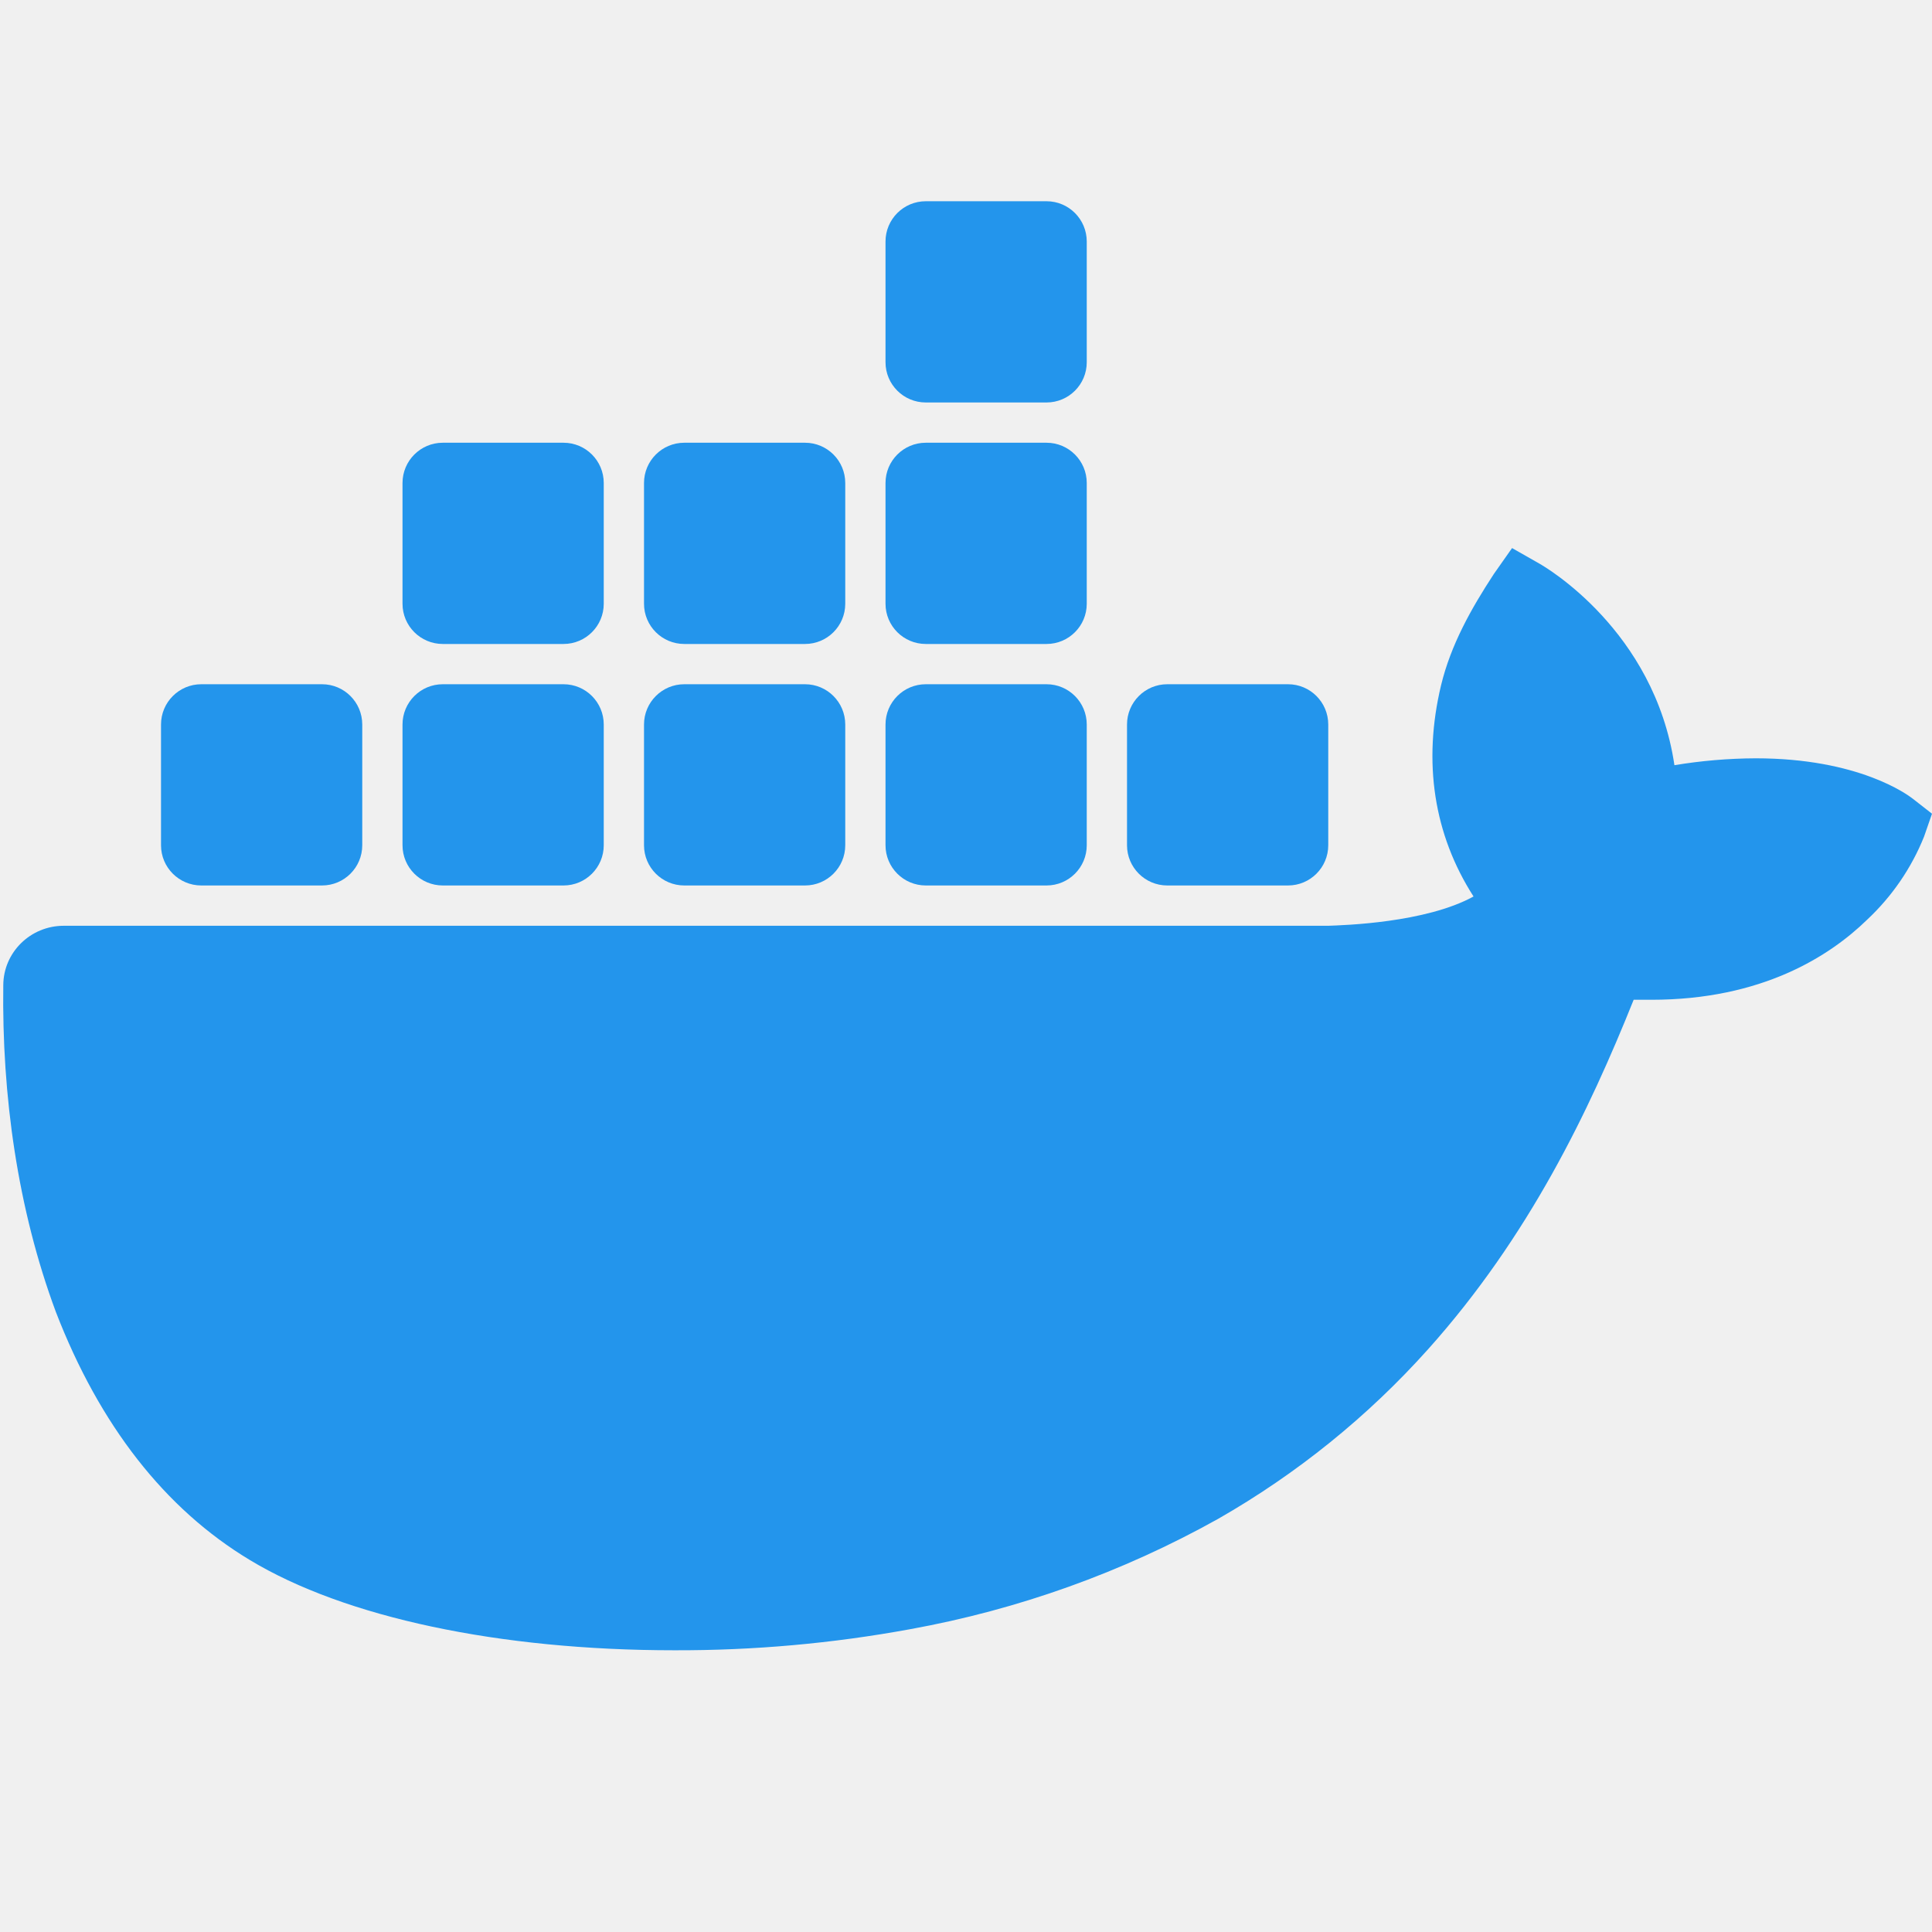
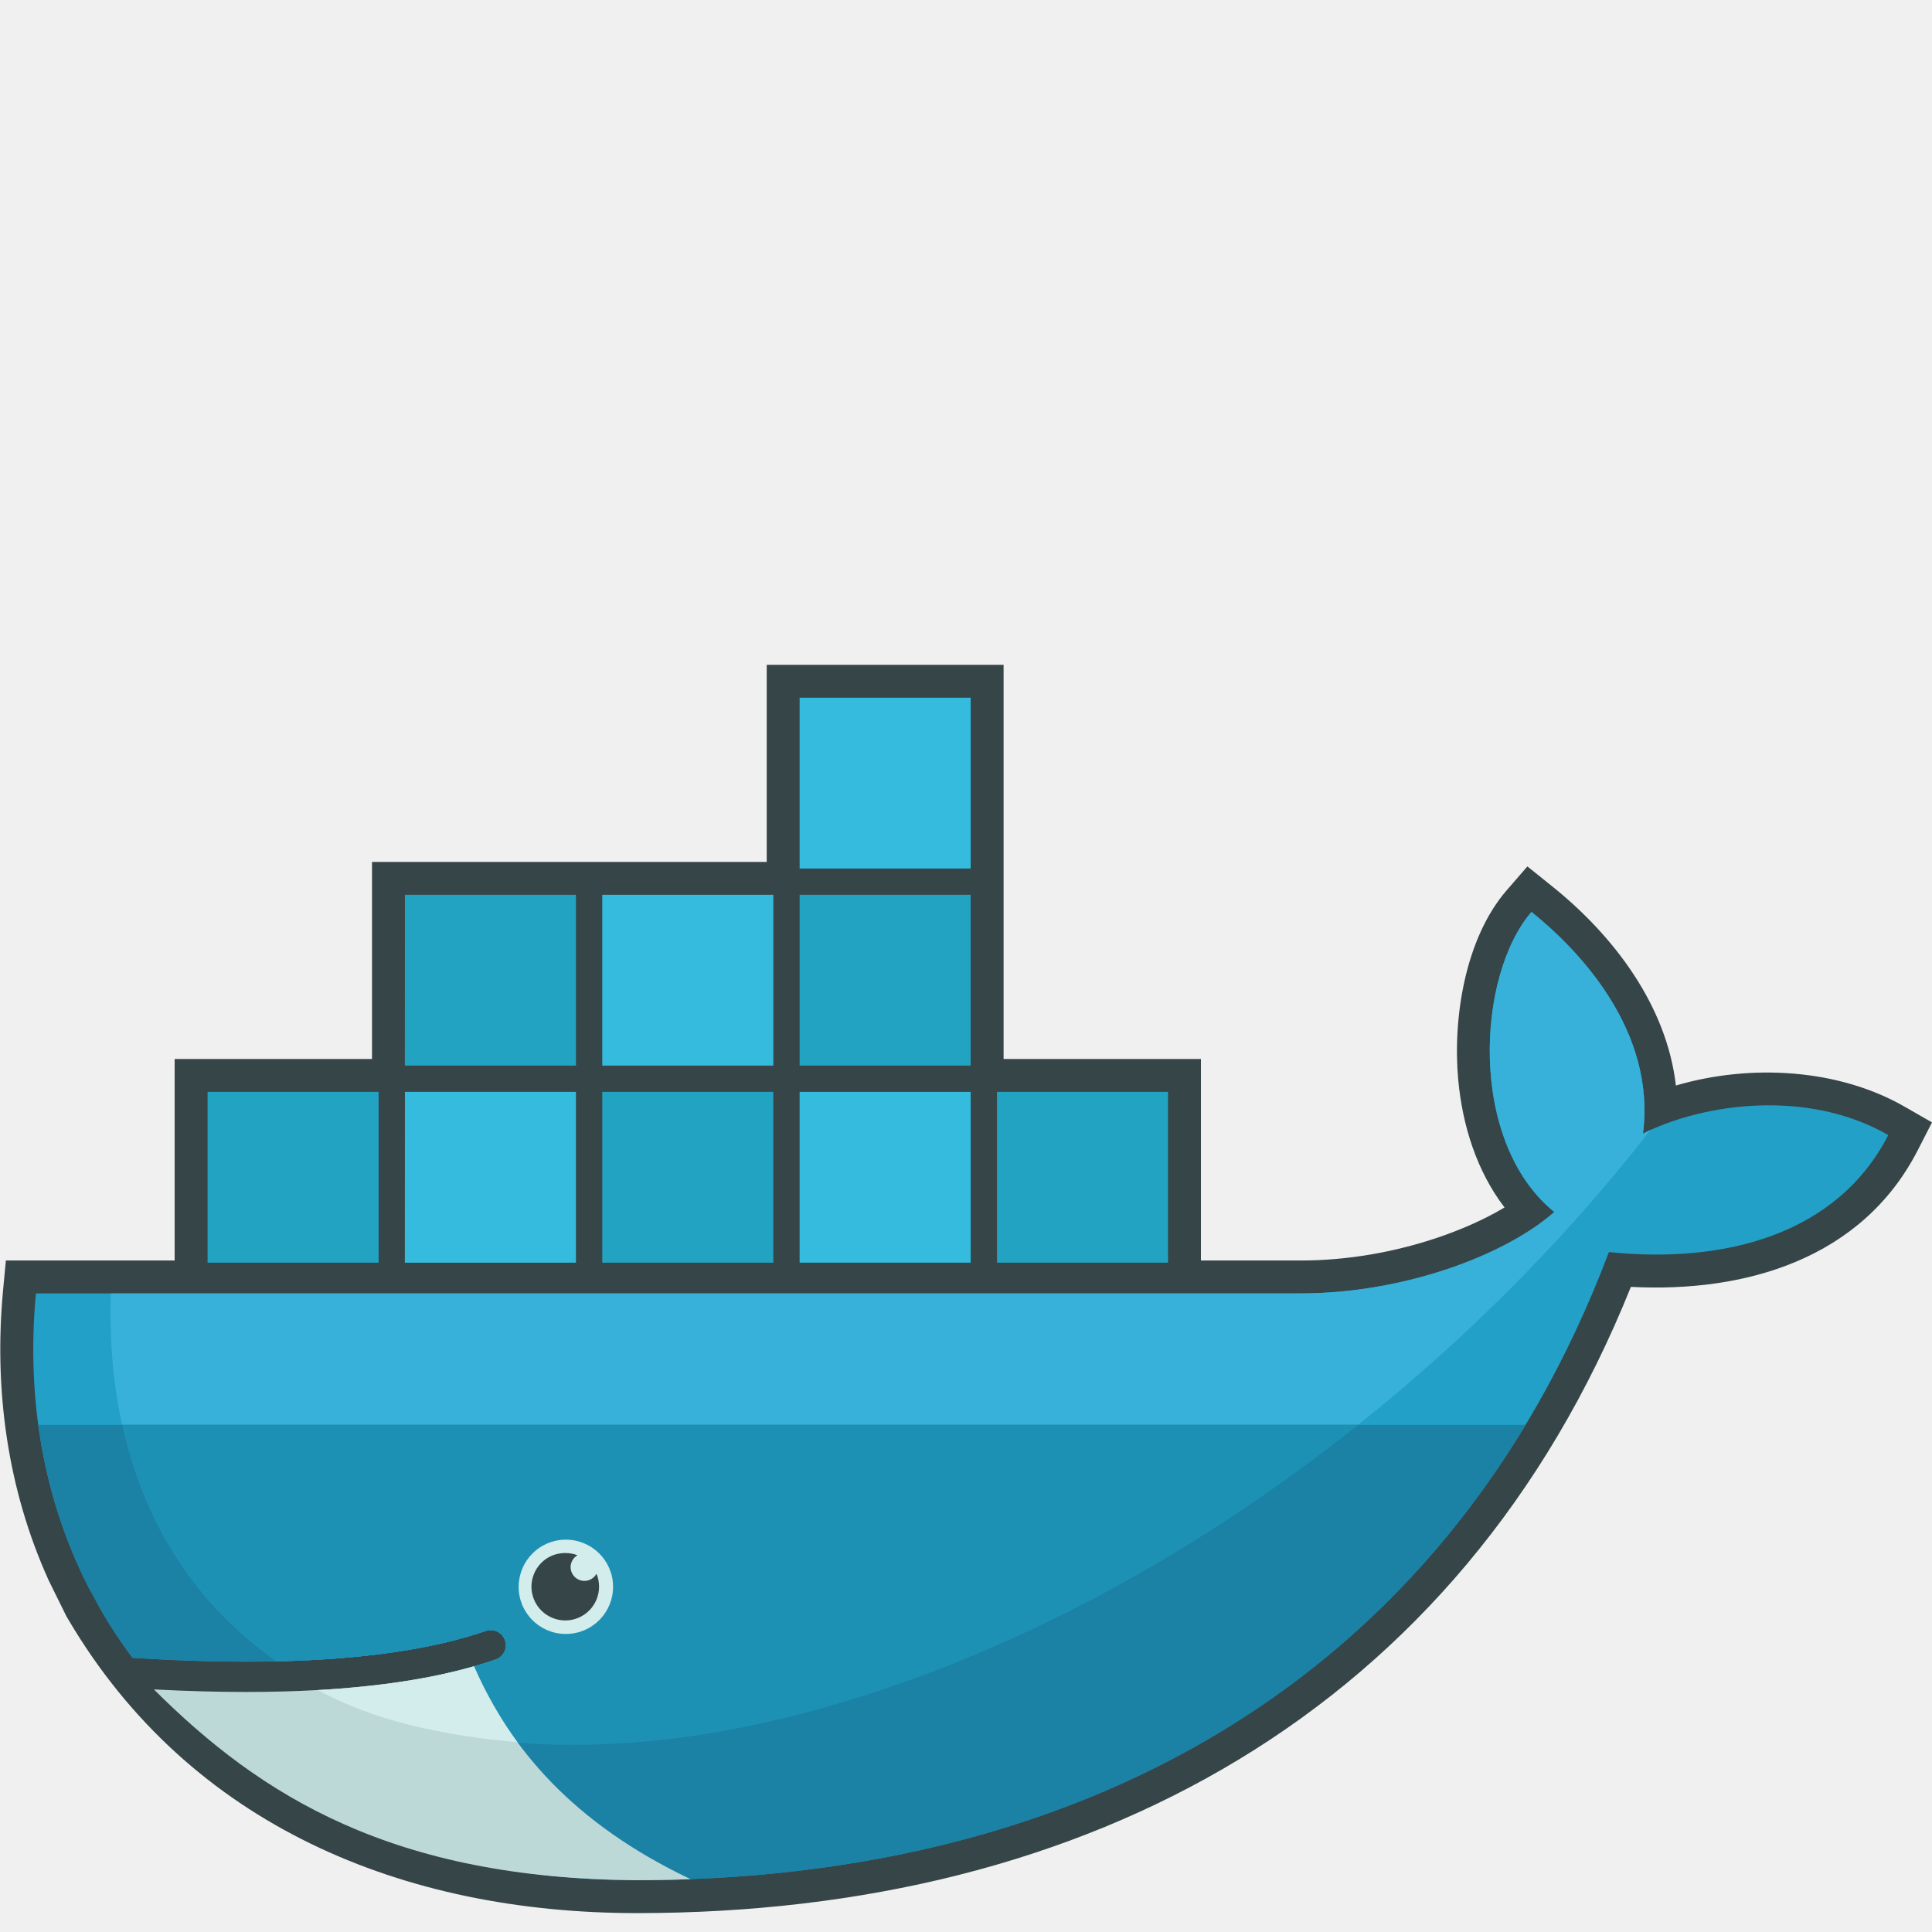
- <svg xmlns="http://www.w3.org/2000/svg" width="50" height="50" viewBox="0 0 50 50" fill="none">
-   <g clip-path="url(#clip0)">
-     <path d="M49.507 20.674C49.372 20.568 48.106 19.625 45.437 19.625C44.731 19.628 44.028 19.688 43.334 19.803C42.817 16.31 39.98 14.668 39.849 14.592L39.132 14.184L38.661 14.854C38.07 15.757 37.548 16.688 37.295 17.733C36.817 19.727 37.107 21.6 38.135 23.201C36.893 23.884 34.777 23.944 34.375 23.959H1.648C0.788 23.96 0.09 24.646 0.085 25.494C0.046 28.341 0.452 31.278 1.445 33.951C2.579 36.887 4.268 39.049 6.464 40.372C8.924 41.859 12.922 42.709 17.454 42.709C19.501 42.715 21.545 42.533 23.557 42.163C26.355 41.656 29.048 40.691 31.523 39.309C33.563 38.143 35.398 36.661 36.959 34.918C39.569 32.003 41.123 28.759 42.279 25.874C42.434 25.874 42.59 25.874 42.74 25.874C45.597 25.874 47.353 24.746 48.322 23.801C48.966 23.198 49.469 22.464 49.795 21.65L50 21.059L49.507 20.674Z" fill="#2395EC" />
-     <path d="M8.334 22.916H5.209C4.634 22.916 4.167 22.45 4.167 21.875V18.75C4.167 18.175 4.634 17.708 5.209 17.708H8.334C8.909 17.708 9.375 18.175 9.375 18.75V21.875C9.375 22.45 8.909 22.916 8.334 22.916Z" fill="#2395EC" />
-     <path d="M14.584 22.916H11.459C10.884 22.916 10.417 22.45 10.417 21.875V18.75C10.417 18.175 10.884 17.708 11.459 17.708H14.584C15.159 17.708 15.625 18.175 15.625 18.75V21.875C15.625 22.45 15.159 22.916 14.584 22.916Z" fill="#2395EC" />
-     <path d="M20.834 22.916H17.709C17.134 22.916 16.667 22.45 16.667 21.875V18.75C16.667 18.175 17.134 17.708 17.709 17.708H20.834C21.409 17.708 21.875 18.175 21.875 18.75V21.875C21.875 22.45 21.409 22.916 20.834 22.916Z" fill="#2395EC" />
-     <path d="M27.084 22.916H23.959C23.384 22.916 22.917 22.45 22.917 21.875V18.75C22.917 18.175 23.384 17.708 23.959 17.708H27.084C27.659 17.708 28.125 18.175 28.125 18.75V21.875C28.125 22.45 27.659 22.916 27.084 22.916Z" fill="#2395EC" />
-     <path d="M14.584 16.666H11.459C10.884 16.666 10.417 16.2 10.417 15.625V12.5C10.417 11.925 10.884 11.458 11.459 11.458H14.584C15.159 11.458 15.625 11.925 15.625 12.5V15.625C15.625 16.2 15.159 16.666 14.584 16.666Z" fill="#2395EC" />
-     <path d="M20.834 16.666H17.709C17.134 16.666 16.667 16.2 16.667 15.625V12.5C16.667 11.925 17.134 11.458 17.709 11.458H20.834C21.409 11.458 21.875 11.925 21.875 12.5V15.625C21.875 16.2 21.409 16.666 20.834 16.666Z" fill="#2395EC" />
-     <path d="M27.084 16.666H23.959C23.384 16.666 22.917 16.2 22.917 15.625V12.5C22.917 11.925 23.384 11.458 23.959 11.458H27.084C27.659 11.458 28.125 11.925 28.125 12.5V15.625C28.125 16.2 27.659 16.666 27.084 16.666Z" fill="#2395EC" />
-     <path d="M27.084 10.416H23.959C23.384 10.416 22.917 9.95 22.917 9.375V6.25C22.917 5.675 23.384 5.208 23.959 5.208H27.084C27.659 5.208 28.125 5.675 28.125 6.25V9.375C28.125 9.95 27.659 10.416 27.084 10.416Z" fill="#2395EC" />
-     <path d="M33.334 22.916H30.209C29.634 22.916 29.167 22.45 29.167 21.875V18.75C29.167 18.175 29.634 17.708 30.209 17.708H33.334C33.909 17.708 34.375 18.175 34.375 18.75V21.875C34.375 22.45 33.909 22.916 33.334 22.916Z" fill="#2395EC" />
-   </g>
-   <defs>
-     <clipPath id="clip0">
-       <rect width="50" height="50" fill="white" />
-     </clipPath>
-   </defs>
+ <svg xmlns="http://www.w3.org/2000/svg" width="500" zoomAndPan="magnify" viewBox="0 0 375 375" height="500" preserveAspectRatio="xMidYMid meet" version="1.0">
+   <path fill="#364548" d="M 194.797 205.551 L 233.102 205.551 L 233.102 244.664 L 252.473 244.664 C 261.426 244.664 270.609 243.074 279.094 240.203 C 283.25 238.797 287.922 236.832 292.031 234.367 C 286.625 227.316 283.859 218.422 283.047 209.641 C 281.938 197.703 284.359 182.164 292.434 172.82 L 296.465 168.172 L 301.262 172.023 C 313.34 181.715 323.508 195.254 325.289 210.699 C 339.832 206.426 356.91 207.441 369.734 214.836 L 375 217.859 L 372.234 223.258 C 361.395 244.398 338.727 250.938 316.555 249.781 C 283.391 332.281 211.184 371.332 123.637 371.332 C 78.41 371.332 36.898 354.449 13.277 314.371 L 12.887 313.715 L 9.438 306.727 C 1.453 289.082 -1.203 269.766 0.594 250.453 L 1.141 244.664 L 33.898 244.664 L 33.898 205.551 L 72.207 205.551 L 72.207 167.297 L 148.82 167.297 L 148.82 129.043 L 194.797 129.043 Z M 194.797 205.551 " fill-opacity="1" fill-rule="nonzero" />
+   <path fill="#22a0c8" d="M 318.898 220.031 C 321.461 200.09 306.527 184.441 297.262 177 C 286.594 189.328 284.922 221.637 301.684 235.242 C 292.344 243.523 272.641 251.047 252.473 251.047 L 6.969 251.047 C 5.016 272.074 8.703 291.438 17.137 308.004 L 19.934 313.105 C 21.699 316.102 23.637 319.004 25.715 321.781 C 35.805 322.438 45.117 322.656 53.633 322.469 C 70.363 322.094 84.016 320.129 94.359 316.539 C 95.922 316.055 97.562 316.93 98.047 318.473 C 98.516 319.957 97.734 321.547 96.281 322.094 C 94.906 322.578 93.469 323.012 91.984 323.434 C 83.844 325.758 75.098 327.32 63.832 328.023 C 64.504 328.039 63.129 328.113 63.129 328.113 C 62.738 328.145 62.27 328.191 61.879 328.207 C 57.441 328.457 52.664 328.504 47.758 328.504 C 42.398 328.504 37.133 328.41 31.23 328.098 L 31.074 328.191 C 51.523 351.16 83.516 364.918 123.605 364.918 C 208.449 364.918 280.422 327.352 312.293 243.027 C 334.898 245.352 356.629 239.578 366.516 220.312 C 350.801 211.277 330.555 214.164 318.898 220.031 Z M 318.898 220.031 " fill-opacity="1" fill-rule="nonzero" />
+   <path fill="#37b1d9" d="M 318.898 220.031 C 321.461 200.09 306.527 184.441 297.262 177 C 286.594 189.328 284.922 221.637 301.684 235.242 C 292.344 243.523 272.641 251.047 252.473 251.047 L 21.496 251.047 C 20.496 283.246 32.465 307.676 53.633 322.469 C 70.363 322.094 84.016 320.129 94.359 316.539 C 95.922 316.055 97.562 316.93 98.047 318.473 C 98.516 319.957 97.734 321.547 96.281 322.094 C 94.906 322.578 93.469 323.012 91.984 323.434 C 83.844 325.758 74.348 327.523 63.082 328.207 C 63.082 328.207 62.816 327.945 62.801 327.945 C 91.672 342.734 133.555 342.688 181.547 324.262 C 235.367 303.605 285.469 264.273 320.414 219.266 C 319.914 219.531 319.398 219.781 318.898 220.031 Z M 318.898 220.031 " fill-opacity="1" fill-rule="nonzero" />
+   <path fill="#1b81a5" d="M 7.422 276.586 C 8.953 287.848 12.246 298.395 17.137 307.988 L 19.934 313.09 C 21.699 316.086 23.637 318.988 25.715 321.766 C 35.805 322.422 45.117 322.641 53.633 322.453 C 70.363 322.078 84.016 320.113 94.359 316.523 C 95.922 316.039 97.562 316.914 98.047 318.457 C 98.516 319.941 97.734 321.531 96.281 322.078 C 94.906 322.562 93.469 322.996 91.984 323.418 C 83.844 325.742 74.395 327.414 63.129 328.098 C 62.738 328.129 62.066 328.129 61.676 328.145 C 57.242 328.395 52.508 328.551 47.602 328.551 C 42.242 328.551 36.773 328.441 30.887 328.145 C 51.336 351.113 83.516 364.934 123.621 364.934 C 196.266 364.934 259.457 337.398 296.137 276.57 L 7.422 276.57 Z M 7.422 276.586 " fill-opacity="1" fill-rule="nonzero" />
+   <path fill="#1d91b4" d="M 23.715 276.586 C 28.059 296.367 38.492 311.891 53.648 322.453 C 70.379 322.078 84.031 320.113 94.375 316.523 C 95.938 316.039 97.578 316.914 98.062 318.457 C 98.531 319.941 97.75 321.531 96.297 322.078 C 94.922 322.562 93.484 322.996 92 323.418 C 83.859 325.742 74.223 327.414 62.941 328.098 C 91.812 342.891 133.57 342.672 181.562 324.262 C 210.605 313.121 238.555 296.539 263.629 276.555 L 23.715 276.555 Z M 23.715 276.586 " fill-opacity="1" fill-rule="nonzero" />
+   <path fill="#23a3c2" d="M 40.289 211.934 L 73.488 211.934 L 73.488 245.086 L 40.289 245.086 Z M 43.055 214.695 L 45.68 214.695 L 45.68 242.324 L 43.055 242.324 Z M 47.977 214.695 L 50.695 214.695 L 50.695 242.324 L 47.977 242.324 Z M 53.008 214.695 L 55.727 214.695 L 55.727 242.324 L 53.008 242.324 Z M 58.035 214.695 L 60.754 214.695 L 60.754 242.324 L 58.035 242.324 Z M 63.066 214.695 L 65.785 214.695 L 65.785 242.324 L 63.066 242.324 Z M 68.098 214.695 L 70.723 214.695 L 70.723 242.324 L 68.098 242.324 Z M 78.598 173.68 L 111.793 173.68 L 111.793 206.832 L 78.582 206.832 Z M 81.359 176.441 L 83.984 176.441 L 83.984 204.07 L 81.359 204.07 Z M 86.281 176.441 L 89 176.441 L 89 204.07 L 86.281 204.07 Z M 91.312 176.441 L 94.031 176.441 L 94.031 204.07 L 91.312 204.07 Z M 96.344 176.441 L 99.062 176.441 L 99.062 204.07 L 96.344 204.07 Z M 101.375 176.441 L 104.094 176.441 L 104.094 204.07 L 101.375 204.07 Z M 106.402 176.441 L 109.027 176.441 L 109.027 204.07 L 106.402 204.07 Z M 106.402 176.441 " fill-opacity="1" fill-rule="nonzero" />
+   <path fill="#34bbde" d="M 78.598 211.934 L 111.793 211.934 L 111.793 245.086 L 78.582 245.086 Z M 81.359 214.695 L 83.984 214.695 L 83.984 242.324 L 81.359 242.324 Z M 86.281 214.695 L 89 214.695 L 89 242.324 L 86.281 242.324 Z M 91.312 214.695 L 94.031 214.695 L 94.031 242.324 L 91.312 242.324 Z M 96.344 214.695 L 99.062 214.695 L 99.062 242.324 L 96.344 242.324 Z M 101.375 214.695 L 104.094 214.695 L 104.094 242.324 L 101.375 242.324 Z M 106.402 214.695 L 109.027 214.695 L 109.027 242.324 L 106.402 242.324 Z M 106.402 214.695 " fill-opacity="1" fill-rule="nonzero" />
+   <path fill="#23a3c2" d="M 116.902 211.934 L 150.102 211.934 L 150.102 245.086 L 116.902 245.086 Z M 119.668 214.695 L 122.293 214.695 L 122.293 242.324 L 119.668 242.324 Z M 124.59 214.695 L 127.309 214.695 L 127.309 242.324 L 124.59 242.324 Z M 129.617 214.695 L 132.336 214.695 L 132.336 242.324 L 129.617 242.324 Z M 134.648 214.695 L 137.367 214.695 L 137.367 242.324 L 134.648 242.324 Z M 139.68 214.695 L 142.414 214.695 L 142.414 242.324 L 139.68 242.324 Z M 144.711 214.695 L 147.336 214.695 L 147.336 242.324 L 144.711 242.324 Z M 144.711 214.695 " fill-opacity="1" fill-rule="nonzero" />
+   <path fill="#34bbde" d="M 116.902 173.68 L 150.102 173.68 L 150.102 206.832 L 116.902 206.832 Z M 119.668 176.441 L 122.293 176.441 L 122.293 204.07 L 119.668 204.07 Z M 124.59 176.441 L 127.309 176.441 L 127.309 204.07 L 124.59 204.07 Z M 129.617 176.441 L 132.336 176.441 L 132.336 204.07 L 129.617 204.07 Z M 134.648 176.441 L 137.367 176.441 L 137.367 204.07 L 134.648 204.07 Z M 139.68 176.441 L 142.414 176.441 L 142.414 204.07 L 139.68 204.07 Z M 144.711 176.441 L 147.336 176.441 L 147.336 204.07 L 144.711 204.07 Z M 155.207 211.934 L 188.406 211.934 L 188.406 245.086 L 155.207 245.086 Z M 157.973 214.695 L 160.598 214.695 L 160.598 242.324 L 157.973 242.324 Z M 162.895 214.695 L 165.613 214.695 L 165.613 242.324 L 162.895 242.324 Z M 167.926 214.695 L 170.645 214.695 L 170.645 242.324 L 167.926 242.324 Z M 172.957 214.695 L 175.672 214.695 L 175.672 242.324 L 172.957 242.324 Z M 177.984 214.695 L 180.703 214.695 L 180.703 242.324 L 177.984 242.324 Z M 183.016 214.695 L 185.641 214.695 L 185.641 242.324 L 183.016 242.324 Z M 183.016 214.695 " fill-opacity="1" fill-rule="nonzero" />
+   <path fill="#23a3c2" d="M 155.207 173.68 L 188.406 173.68 L 188.406 206.832 L 155.207 206.832 Z M 157.973 176.441 L 160.598 176.441 L 160.598 204.07 L 157.973 204.07 Z M 162.895 176.441 L 165.613 176.441 L 165.613 204.07 L 162.895 204.07 Z M 167.926 176.441 L 170.645 176.441 L 170.645 204.07 L 167.926 204.07 Z M 172.957 176.441 L 175.672 176.441 L 175.672 204.07 L 172.957 204.07 Z M 177.984 176.441 L 180.703 176.441 L 180.703 204.07 L 177.984 204.07 Z M 183.016 176.441 L 185.641 176.441 L 185.641 204.07 L 183.016 204.07 Z M 183.016 176.441 " fill-opacity="1" fill-rule="nonzero" />
+   <path fill="#34bbde" d="M 155.207 135.426 L 188.406 135.426 L 188.406 168.578 L 155.207 168.578 Z M 157.973 138.188 L 160.598 138.188 L 160.598 165.816 L 157.973 165.816 Z M 162.895 138.188 L 165.613 138.188 L 165.613 165.816 L 162.895 165.816 Z M 167.926 138.188 L 170.645 138.188 L 170.645 165.816 L 167.926 165.816 Z M 172.957 138.188 L 175.672 138.188 L 175.672 165.816 L 172.957 165.816 Z M 177.984 138.188 L 180.703 138.188 L 180.703 165.816 L 177.984 165.816 Z M 183.016 138.188 L 185.641 138.188 L 185.641 165.816 L 183.016 165.816 Z M 183.016 138.188 " fill-opacity="1" fill-rule="nonzero" />
+   <path fill="#23a3c2" d="M 193.516 211.934 L 226.711 211.934 L 226.711 245.086 L 193.516 245.086 Z M 196.281 214.695 L 198.902 214.695 L 198.902 242.324 L 196.281 242.324 Z M 201.199 214.695 L 203.918 214.695 L 203.918 242.324 L 201.199 242.324 Z M 206.23 214.695 L 208.949 214.695 L 208.949 242.324 L 206.23 242.324 Z M 211.262 214.695 L 213.98 214.695 L 213.98 242.324 L 211.262 242.324 Z M 216.293 214.695 L 219.012 214.695 L 219.012 242.324 L 216.293 242.324 Z M 221.324 214.695 L 223.945 214.695 L 223.945 242.324 L 221.324 242.324 Z M 221.324 214.695 " fill-opacity="1" fill-rule="nonzero" />
+   <path fill="#d3ecec" d="M 109.715 298.848 C 114.777 298.785 118.934 302.824 118.996 307.879 C 119.059 312.934 115.012 317.086 109.949 317.148 C 109.871 317.148 109.777 317.148 109.699 317.148 C 104.637 317.086 100.594 312.934 100.672 307.879 C 100.75 302.902 104.746 298.91 109.715 298.848 Z M 109.715 298.848 " fill-opacity="1" fill-rule="nonzero" />
+   <path fill="#364548" d="M 109.715 301.438 C 110.559 301.438 111.355 301.594 112.09 301.875 C 110.809 302.621 110.371 304.246 111.121 305.523 C 111.605 306.352 112.48 306.852 113.434 306.852 C 114.449 306.852 115.324 306.289 115.777 305.461 C 117.168 308.801 115.574 312.641 112.23 314.027 C 108.887 315.414 105.043 313.824 103.656 310.484 C 102.266 307.148 103.859 303.309 107.199 301.922 C 107.996 301.609 108.855 301.438 109.715 301.438 Z M 109.715 301.438 " fill-opacity="1" fill-rule="nonzero" />
+   <path fill="#bdd9d7" d="M 134.055 364.746 C 111.371 353.996 98.922 339.379 92 323.434 C 83.578 325.836 73.441 327.367 61.676 328.039 C 57.242 328.285 52.586 328.41 47.695 328.41 C 42.055 328.41 36.102 328.238 29.871 327.914 C 50.68 348.676 76.27 364.652 123.652 364.949 C 127.137 364.949 130.602 364.887 134.055 364.746 Z M 134.055 364.746 " fill-opacity="1" fill-rule="nonzero" />
+   <path fill="#d3ecec" d="M 100.422 338.164 C 97.281 333.902 94.234 328.566 92 323.434 C 83.578 325.836 73.441 327.383 61.676 328.039 C 69.77 332.422 81.328 336.477 100.422 338.164 Z M 100.422 338.164 " fill-opacity="1" fill-rule="nonzero" />
</svg>
